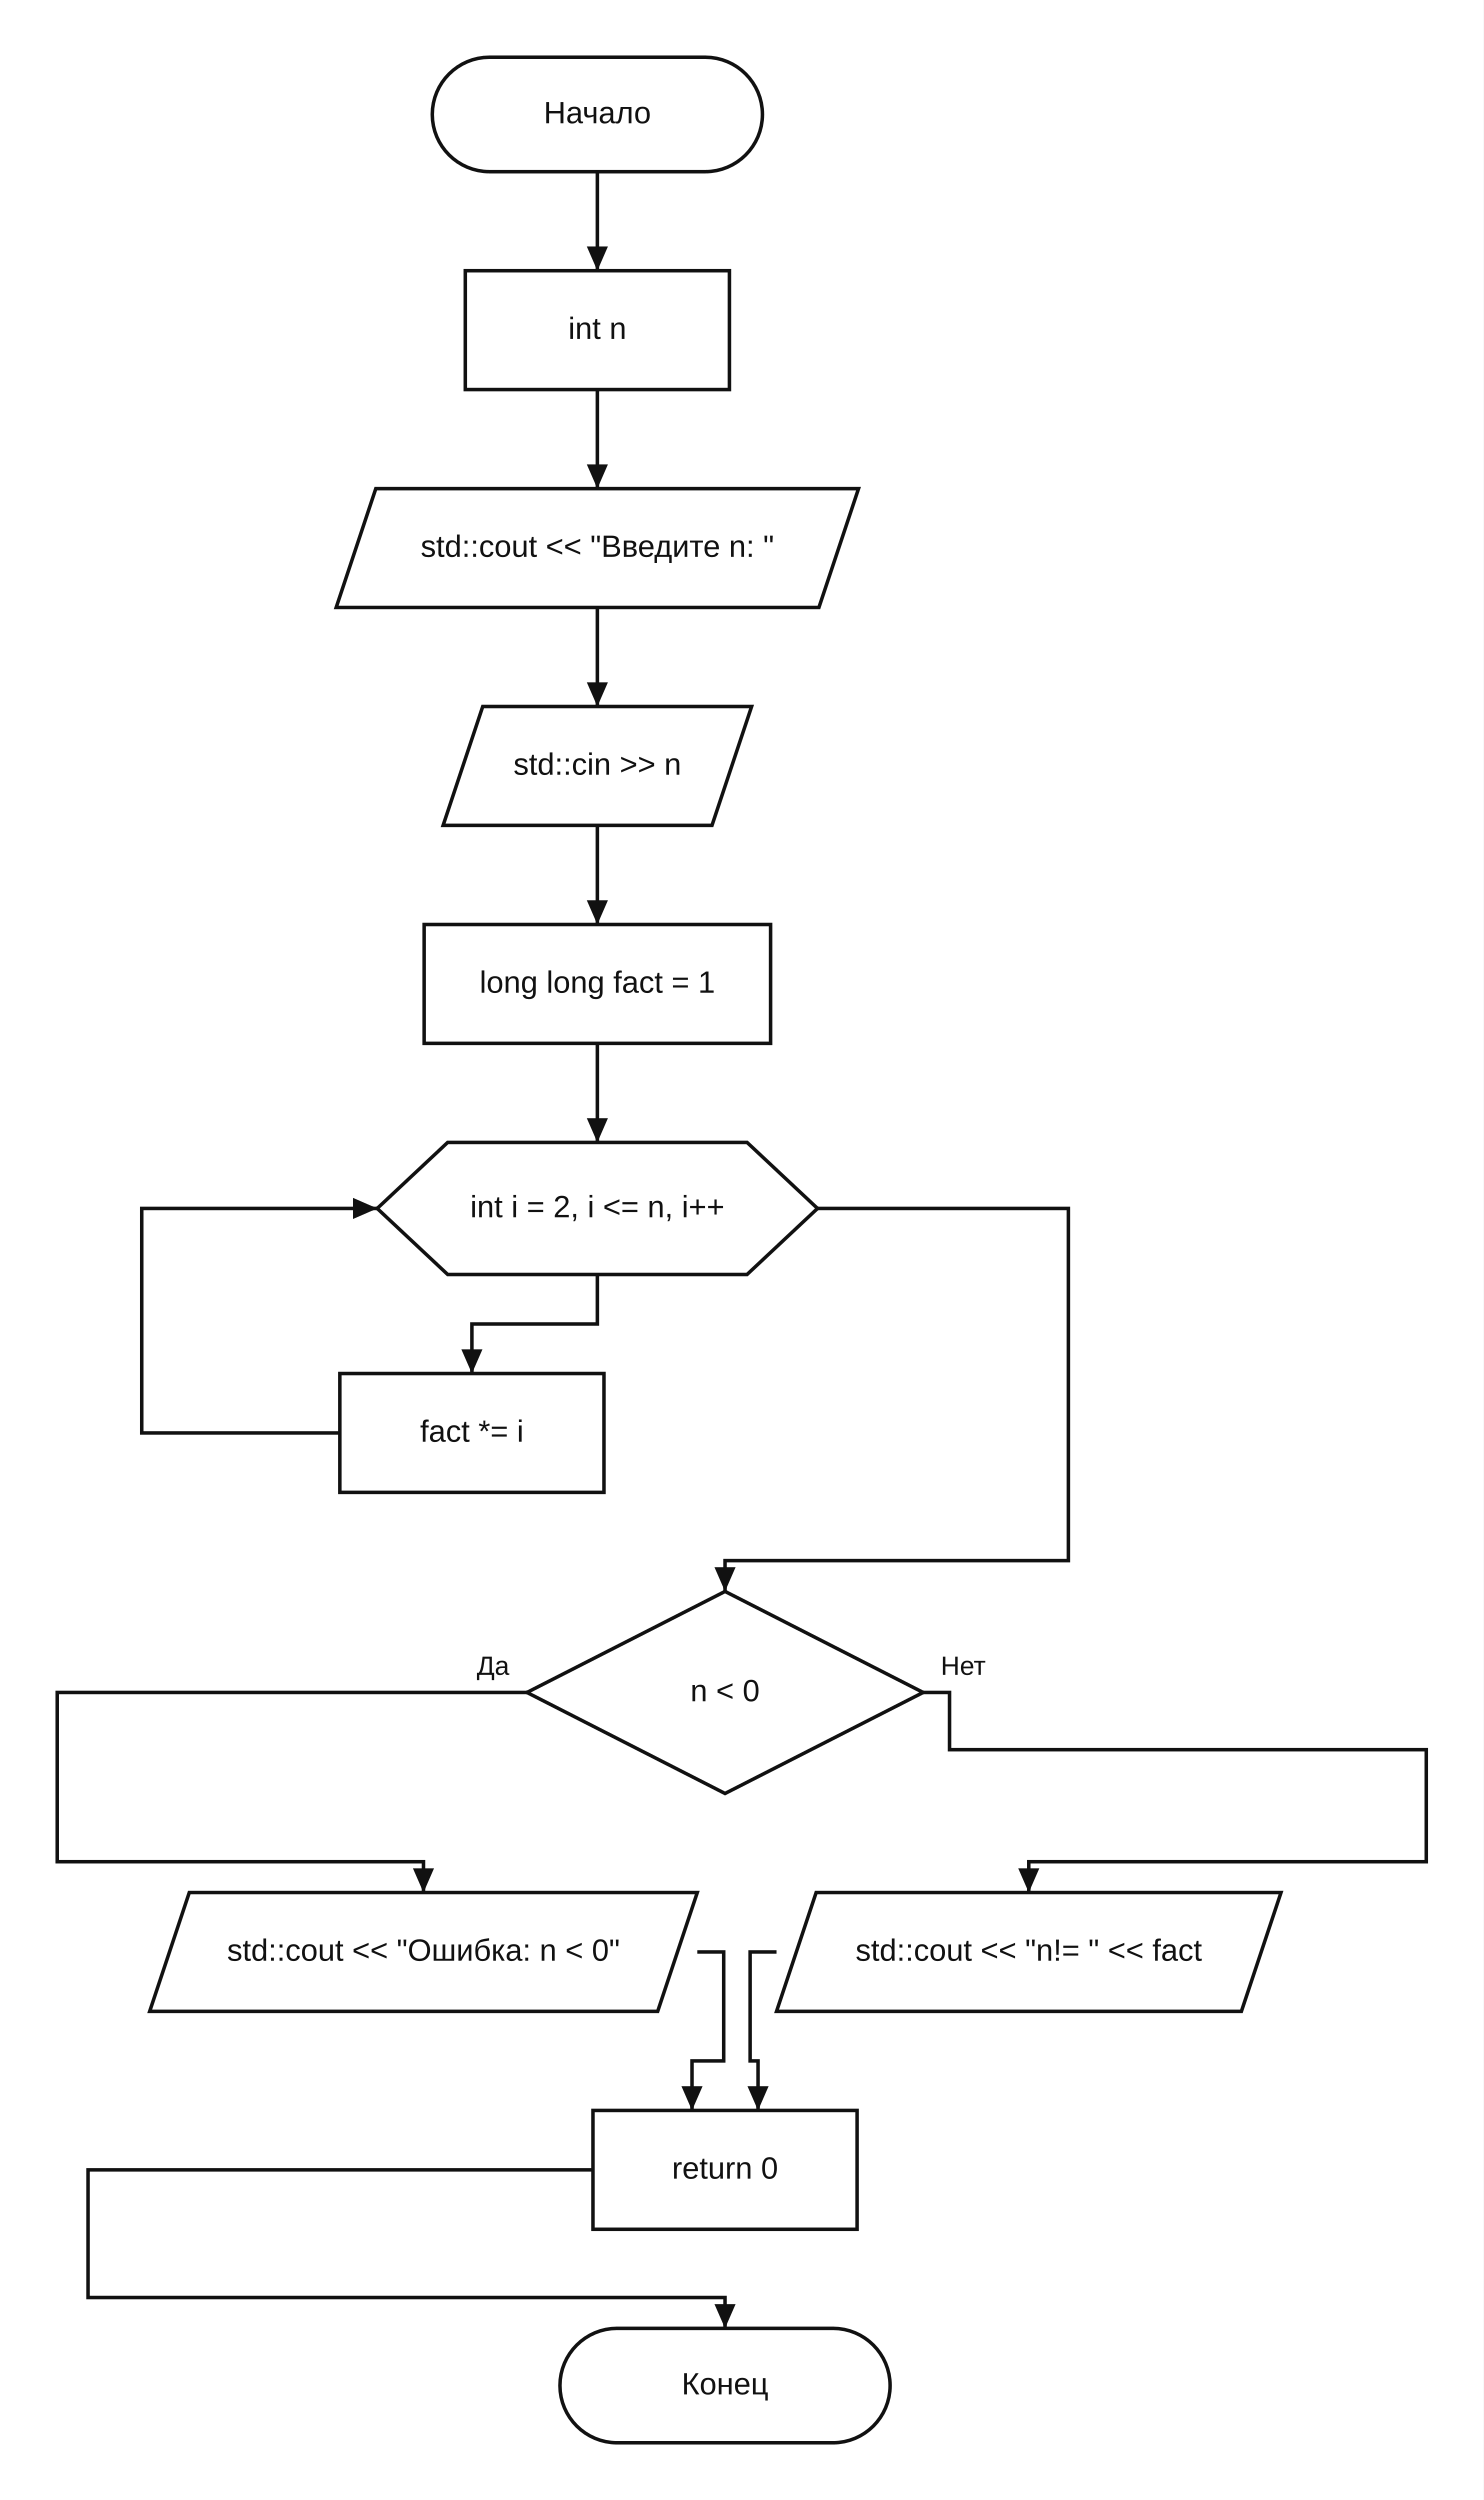
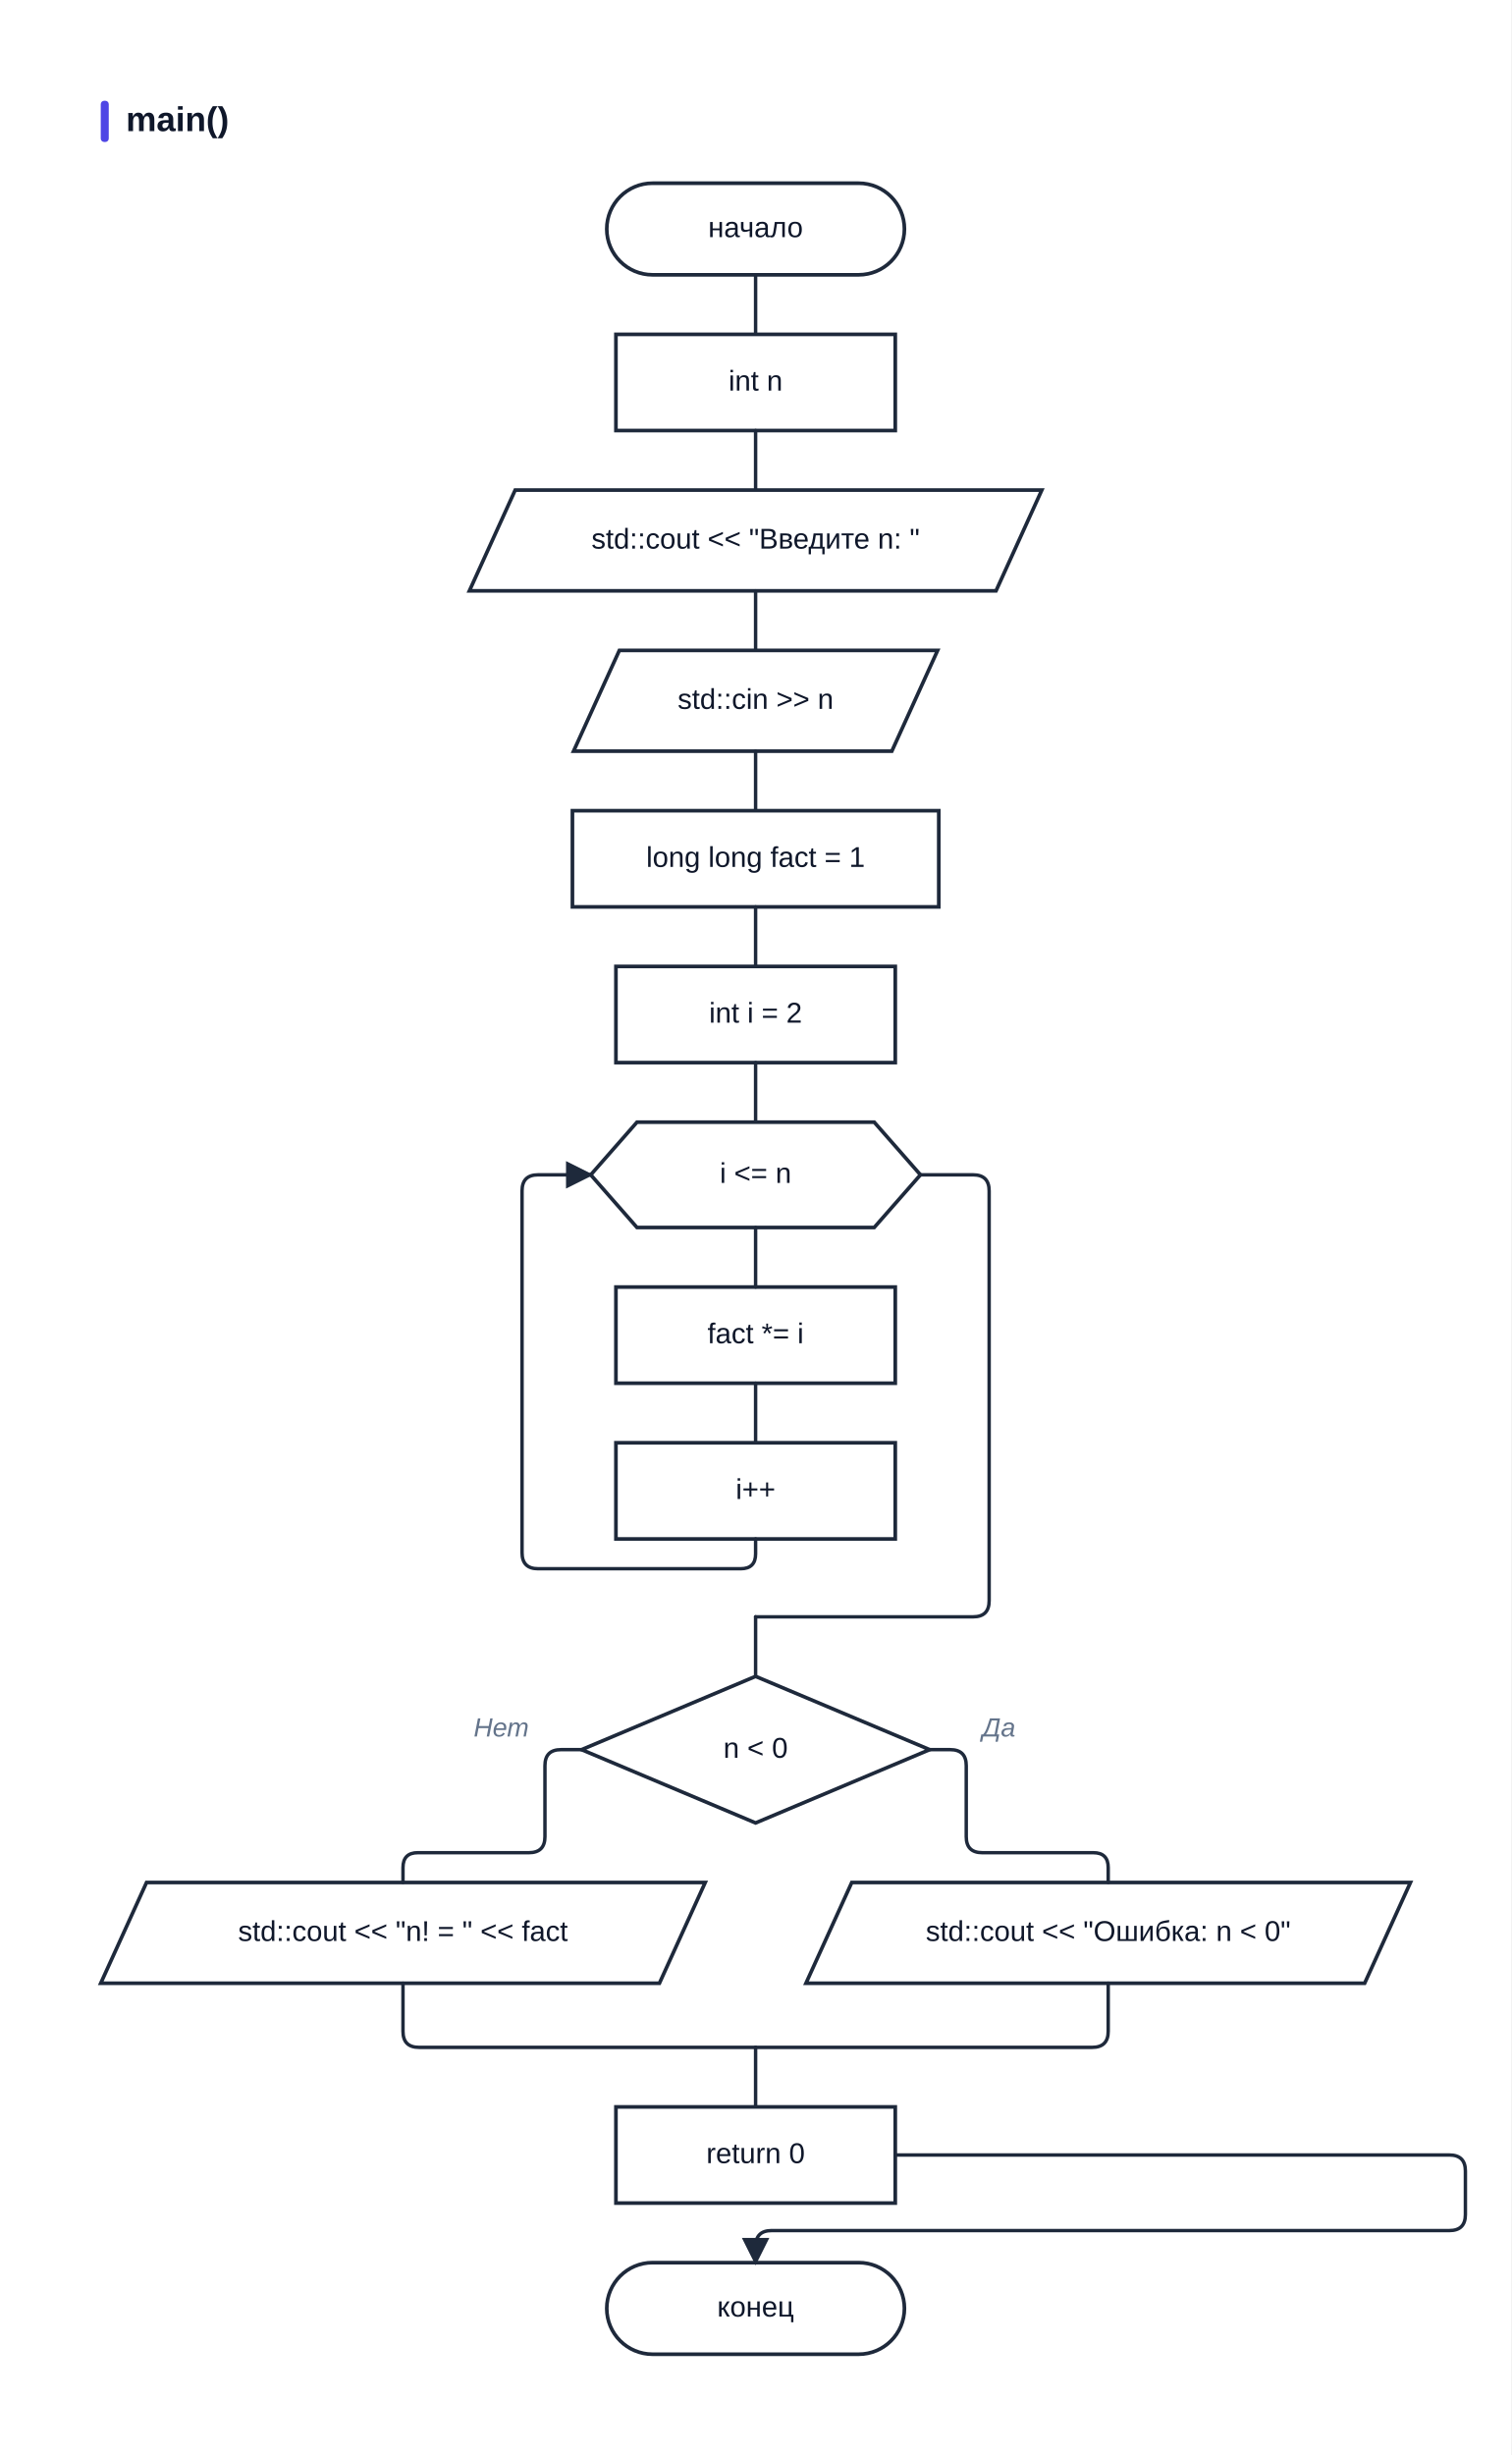
- <svg xmlns="http://www.w3.org/2000/svg" width="674" height="1135.82" viewBox="0 0 674 1135.82" role="img" aria-label="Блок-схема алгоритма">
-   <rect x="0" y="0" width="674" height="1135.82" fill="#ffffff" />
-   <g transform="translate(68,26.01)">
-     <g class="edge">
-       <path d="M 201.4 959.82 L -28 959.82 L -28 1017.82 L 261.4 1017.82 L 261.4 1031.82" fill="none" stroke="#111111" stroke-width="1.6" stroke-linecap="butt" stroke-linejoin="miter" />
-       <polygon points="261.4,1031.82 256.6,1020.82 266.2,1020.82" fill="#111111" stroke="none" />
-     </g>
-     <g class="edge">
-       <path d="M 248.8 860.82 L 260.8 860.82 L 260.8 910.32 L 246.4 910.32 L 246.4 932.82" fill="none" stroke="#111111" stroke-width="1.6" stroke-linecap="butt" stroke-linejoin="miter" />
-       <polygon points="246.4,932.82 241.6,921.82 251.2,921.82" fill="#111111" stroke="none" />
-     </g>
-     <g class="edge">
-       <path d="M 171.4 742.92 L -42 742.92 L -42 819.82 L 124.4 819.82 L 124.4 833.82" fill="none" stroke="#111111" stroke-width="1.6" stroke-linecap="butt" stroke-linejoin="miter" />
-       <polygon points="124.4,833.82 119.6,822.82 129.2,822.82" fill="#111111" stroke="none" />
-       <rect x="145" y="721.92" width="22.4" height="17" fill="#ffffff" stroke="none" />
-       <text x="163.4" y="734.92" text-anchor="end" font-family="'Liberation Sans', 'DejaVu Sans', Arial, sans-serif" font-size="12" fill="#111111">Да</text>
-     </g>
-     <g class="edge">
-       <path d="M 284.8 860.82 L 272.8 860.82 L 272.8 910.32 L 276.4 910.32 L 276.4 932.82" fill="none" stroke="#111111" stroke-width="1.6" stroke-linecap="butt" stroke-linejoin="miter" />
-       <polygon points="276.4,932.82 271.6,921.82 281.2,921.82" fill="#111111" stroke="none" />
-     </g>
-     <g class="edge">
-       <path d="M 351.4 742.92 L 363.4 742.92 L 363.4 768.92 L 580 768.92 L 580 819.82 L 399.4 819.82 L 399.4 833.82" fill="none" stroke="#111111" stroke-width="1.6" stroke-linecap="butt" stroke-linejoin="miter" />
-       <polygon points="399.4,833.82 394.6,822.82 404.2,822.82" fill="#111111" stroke="none" />
-       <rect x="355.4" y="721.92" width="29.6" height="17" fill="#ffffff" stroke="none" />
-       <text x="359.4" y="734.92" text-anchor="start" font-family="'Liberation Sans', 'DejaVu Sans', Arial, sans-serif" font-size="12" fill="#111111">Нет</text>
-     </g>
-     <g class="edge">
-       <path d="M 86.4 625.02 L -3.6 625.02 L -3.6 523.02 L 103.38 523.02" fill="none" stroke="#111111" stroke-width="1.6" stroke-linecap="butt" stroke-linejoin="miter" />
-       <polygon points="103.38,523.02 92.38,527.82 92.38,518.22" fill="#111111" stroke="none" />
-     </g>
-     <g class="edge">
-       <path d="M 203.4 553.02 L 203.4 575.52 L 146.4 575.52 L 146.4 598.02" fill="none" stroke="#111111" stroke-width="1.6" stroke-linecap="butt" stroke-linejoin="miter" />
-       <polygon points="146.4,598.02 141.6,587.02 151.2,587.02" fill="#111111" stroke="none" />
-     </g>
-     <g class="edge">
-       <path d="M 303.42 523.02 L 417.4 523.02 L 417.4 683.02 L 261.4 683.02 L 261.4 697.02" fill="none" stroke="#111111" stroke-width="1.6" stroke-linecap="butt" stroke-linejoin="miter" />
-       <polygon points="261.4,697.02 256.6,686.02 266.2,686.02" fill="#111111" stroke="none" />
-     </g>
-     <g class="edge">
-       <path d="M 203.4 448.02 L 203.4 493.02" fill="none" stroke="#111111" stroke-width="1.6" stroke-linecap="butt" stroke-linejoin="miter" />
-       <polygon points="203.4,493.02 198.6,482.02 208.2,482.02" fill="#111111" stroke="none" />
-     </g>
-     <g class="edge">
-       <path d="M 203.4 348.98 L 203.4 394.02" fill="none" stroke="#111111" stroke-width="1.6" stroke-linecap="butt" stroke-linejoin="miter" />
-       <polygon points="203.4,394.02 198.6,383.02 208.2,383.02" fill="#111111" stroke="none" />
-     </g>
-     <g class="edge">
-       <path d="M 203.4 249.98 L 203.4 294.98" fill="none" stroke="#111111" stroke-width="1.6" stroke-linecap="butt" stroke-linejoin="miter" />
-       <polygon points="203.4,294.98 198.6,283.98 208.2,283.98" fill="#111111" stroke="none" />
-     </g>
-     <g class="edge">
-       <path d="M 203.4 150.98 L 203.4 195.98" fill="none" stroke="#111111" stroke-width="1.6" stroke-linecap="butt" stroke-linejoin="miter" />
-       <polygon points="203.4,195.98 198.6,184.98 208.2,184.98" fill="#111111" stroke="none" />
-     </g>
-     <g class="edge">
-       <path d="M 203.4 51.99 L 203.4 96.98" fill="none" stroke="#111111" stroke-width="1.6" stroke-linecap="butt" stroke-linejoin="miter" />
-       <polygon points="203.4,96.98 198.6,85.98 208.2,85.98" fill="#111111" stroke="none" />
-     </g>
-     <g class="node">
-       <rect x="128.4" y="-0.01" width="150" height="52" rx="26" ry="26" fill="#ffffff" stroke="#111111" stroke-width="1.6" />
-       <text text-anchor="middle" font-family="'Liberation Sans', 'DejaVu Sans', Arial, sans-serif" font-size="14" fill="#111111">
-         <tspan x="203.4" y="29.99">Начало</tspan>
-       </text>
-     </g>
-     <g class="node">
-       <rect x="186.4" y="1031.82" width="150" height="52" rx="26" ry="26" fill="#ffffff" stroke="#111111" stroke-width="1.6" />
-       <text text-anchor="middle" font-family="'Liberation Sans', 'DejaVu Sans', Arial, sans-serif" font-size="14" fill="#111111">
-         <tspan x="261.4" y="1061.82">Конец</tspan>
-       </text>
-     </g>
-     <g class="node">
-       <rect x="201.4" y="932.82" width="120" height="54" fill="#ffffff" stroke="#111111" stroke-width="1.6" />
-       <text text-anchor="middle" font-family="'Liberation Sans', 'DejaVu Sans', Arial, sans-serif" font-size="14" fill="#111111">
-         <tspan x="261.4" y="963.82">return 0</tspan>
-       </text>
-     </g>
-     <g class="node">
-       <polygon points="261.4,697.02 351.4,742.92 261.4,788.82 171.4,742.92" fill="#ffffff" stroke="#111111" stroke-width="1.6" />
-       <text text-anchor="middle" font-family="'Liberation Sans', 'DejaVu Sans', Arial, sans-serif" font-size="14" fill="#111111">
-         <tspan x="261.4" y="746.92">n &lt; 0</tspan>
-       </text>
-     </g>
-     <g class="node">
-       <polygon points="18,833.82 248.8,833.82 230.8,887.82 0,887.82" fill="#ffffff" stroke="#111111" stroke-width="1.6" />
-       <text text-anchor="middle" font-family="'Liberation Sans', 'DejaVu Sans', Arial, sans-serif" font-size="14" fill="#111111">
-         <tspan x="124.4" y="864.82">std::cout &lt;&lt; "Ошибка: n &lt; 0"</tspan>
-       </text>
-     </g>
-     <g class="node">
-       <polygon points="302.8,833.82 514,833.82 496,887.82 284.8,887.82" fill="#ffffff" stroke="#111111" stroke-width="1.6" />
-       <text text-anchor="middle" font-family="'Liberation Sans', 'DejaVu Sans', Arial, sans-serif" font-size="14" fill="#111111">
-         <tspan x="399.4" y="864.82">std::cout &lt;&lt; "n!= " &lt;&lt; fact</tspan>
-       </text>
-     </g>
-     <g class="node">
-       <polygon points="135.39,493.02 271.41,493.02 303.42,523.02 271.41,553.02 135.39,553.02 103.38,523.02" fill="#ffffff" stroke="#111111" stroke-width="1.6" />
-       <text text-anchor="middle" font-family="'Liberation Sans', 'DejaVu Sans', Arial, sans-serif" font-size="14" fill="#111111">
-         <tspan x="203.4" y="527.02">int i = 2, i &lt;= n, i++</tspan>
-       </text>
-     </g>
-     <g class="node">
-       <rect x="86.4" y="598.02" width="120" height="54" fill="#ffffff" stroke="#111111" stroke-width="1.6" />
-       <text text-anchor="middle" font-family="'Liberation Sans', 'DejaVu Sans', Arial, sans-serif" font-size="14" fill="#111111">
-         <tspan x="146.4" y="629.02">fact *= i</tspan>
-       </text>
-     </g>
-     <g class="node">
-       <rect x="124.7" y="394.02" width="157.4" height="54" fill="#ffffff" stroke="#111111" stroke-width="1.6" />
-       <text text-anchor="middle" font-family="'Liberation Sans', 'DejaVu Sans', Arial, sans-serif" font-size="14" fill="#111111">
-         <tspan x="203.4" y="425.02">long long fact = 1</tspan>
-       </text>
-     </g>
-     <g class="node">
-       <polygon points="151.32,294.98 273.48,294.98 255.48,348.98 133.32,348.98" fill="#ffffff" stroke="#111111" stroke-width="1.6" />
-       <text text-anchor="middle" font-family="'Liberation Sans', 'DejaVu Sans', Arial, sans-serif" font-size="14" fill="#111111">
-         <tspan x="203.4" y="325.98">std::cin &gt;&gt; n</tspan>
-       </text>
-     </g>
-     <g class="node">
-       <polygon points="102.74,195.98 322.06,195.98 304.06,249.98 84.74,249.98" fill="#ffffff" stroke="#111111" stroke-width="1.6" />
-       <text text-anchor="middle" font-family="'Liberation Sans', 'DejaVu Sans', Arial, sans-serif" font-size="14" fill="#111111">
-         <tspan x="203.4" y="226.98">std::cout &lt;&lt; "Введите n: "</tspan>
-       </text>
-     </g>
-     <g class="node">
-       <rect x="143.4" y="96.98" width="120" height="54" fill="#ffffff" stroke="#111111" stroke-width="1.6" />
-       <text text-anchor="middle" font-family="'Liberation Sans', 'DejaVu Sans', Arial, sans-serif" font-size="14" fill="#111111">
-         <tspan x="203.4" y="127.98">int n</tspan>
-       </text>
-     </g>
+ <svg xmlns="http://www.w3.org/2000/svg" width="660" height="1072" viewBox="0 0 660 1072" font-family="Arial, 'Liberation Sans', 'Segoe UI', sans-serif">
+   <rect width="100%" height="100%" fill="#fff" />
+   <defs>
+     <marker id="gost-arrow" viewBox="0 0 10 10" refX="9" refY="5" markerWidth="8" markerHeight="8" orient="auto-start-reverse">
+       <path d="M 0 0 L 10 5 L 0 10 z" fill="#1e293b" />
+     </marker>
+   </defs>
+   <rect x="44" y="44" width="3.5" height="18" rx="1.5" fill="#4f46e5" />
+   <text x="55" y="53" font-family="Arial, 'Liberation Sans', 'Segoe UI', sans-serif" font-size="15" font-weight="600" fill="#0f172a" text-anchor="start" dominant-baseline="middle">main()</text>
+   <g data-node-id="factorial-main:node:0" data-graph-key="factorial-main" data-node-type="terminator" data-node-label="начало" data-node-x="265" data-node-y="80" data-node-w="130" data-node-h="40" data-node-role="start">
+     <rect x="265" y="80" width="130" height="40" rx="20" ry="20" fill="#ffffff" stroke="#1e293b" stroke-width="1.6" />
+     <text x="330" y="100" font-family="Arial, 'Liberation Sans', 'Segoe UI', sans-serif" font-size="12.5" font-weight="400" fill="#0f172a" text-anchor="middle" dominant-baseline="middle">начало</text>
  </g>
+   <path d="M330,120 L330,146" fill="none" stroke="#1e293b" stroke-width="1.5" stroke-linecap="round" stroke-linejoin="round" data-route-id="factorial-main:0" data-route-points="[[330,120],[330,146]]" data-route-default="[[330,120],[330,146]]" />
+   <g data-node-id="factorial-main:node:1" data-graph-key="factorial-main" data-node-type="process" data-node-label="int n" data-node-x="269" data-node-y="146" data-node-w="122" data-node-h="42">
+     <rect x="269" y="146" width="122" height="42" fill="#ffffff" stroke="#1e293b" stroke-width="1.6" />
+     <text x="330" y="167" font-family="Arial, 'Liberation Sans', 'Segoe UI', sans-serif" font-size="12.5" font-weight="400" fill="#0f172a" text-anchor="middle" dominant-baseline="middle">int n</text>
+   </g>
+   <path d="M330,188 L330,214" fill="none" stroke="#1e293b" stroke-width="1.5" stroke-linecap="round" stroke-linejoin="round" data-route-id="factorial-main:1" data-route-points="[[330,188],[330,214]]" data-route-default="[[330,188],[330,214]]" />
+   <g data-node-id="factorial-main:node:2" data-graph-key="factorial-main" data-node-type="io" data-node-label="std::cout &lt;&lt; &quot;Введите n: &quot;" data-node-x="205" data-node-y="214" data-node-w="250" data-node-h="44">
+     <polygon points="225,214 455,214 435,258 205,258" fill="#ffffff" stroke="#1e293b" stroke-width="1.6" />
+     <text x="330" y="236" font-family="Arial, 'Liberation Sans', 'Segoe UI', sans-serif" font-size="12.5" font-weight="400" fill="#0f172a" text-anchor="middle" dominant-baseline="middle">std::cout &lt;&lt; "Введите n: "</text>
+   </g>
+   <path d="M330,258 L330,284" fill="none" stroke="#1e293b" stroke-width="1.5" stroke-linecap="round" stroke-linejoin="round" data-route-id="factorial-main:2" data-route-points="[[330,258],[330,284]]" data-route-default="[[330,258],[330,284]]" />
+   <g data-node-id="factorial-main:node:3" data-graph-key="factorial-main" data-node-type="io" data-node-label="std::cin &gt;&gt; n" data-node-x="250.5" data-node-y="284" data-node-w="159" data-node-h="44">
+     <polygon points="270.5,284 409.5,284 389.5,328 250.5,328" fill="#ffffff" stroke="#1e293b" stroke-width="1.6" />
+     <text x="330" y="306" font-family="Arial, 'Liberation Sans', 'Segoe UI', sans-serif" font-size="12.5" font-weight="400" fill="#0f172a" text-anchor="middle" dominant-baseline="middle">std::cin &gt;&gt; n</text>
+   </g>
+   <path d="M330,328 L330,354" fill="none" stroke="#1e293b" stroke-width="1.5" stroke-linecap="round" stroke-linejoin="round" data-route-id="factorial-main:3" data-route-points="[[330,328],[330,354]]" data-route-default="[[330,328],[330,354]]" />
+   <g data-node-id="factorial-main:node:4" data-graph-key="factorial-main" data-node-type="process" data-node-label="long long fact = 1" data-node-x="250" data-node-y="354" data-node-w="160" data-node-h="42">
+     <rect x="250" y="354" width="160" height="42" fill="#ffffff" stroke="#1e293b" stroke-width="1.6" />
+     <text x="330" y="375" font-family="Arial, 'Liberation Sans', 'Segoe UI', sans-serif" font-size="12.5" font-weight="400" fill="#0f172a" text-anchor="middle" dominant-baseline="middle">long long fact = 1</text>
+   </g>
+   <path d="M330,396 L330,422" fill="none" stroke="#1e293b" stroke-width="1.5" stroke-linecap="round" stroke-linejoin="round" data-route-id="factorial-main:4" data-route-points="[[330,396],[330,422]]" data-route-default="[[330,396],[330,422]]" />
+   <g data-node-id="factorial-main:node:5" data-graph-key="factorial-main" data-node-type="process" data-node-label="int i = 2" data-node-x="269" data-node-y="422" data-node-w="122" data-node-h="42">
+     <rect x="269" y="422" width="122" height="42" fill="#ffffff" stroke="#1e293b" stroke-width="1.6" />
+     <text x="330" y="443" font-family="Arial, 'Liberation Sans', 'Segoe UI', sans-serif" font-size="12.5" font-weight="400" fill="#0f172a" text-anchor="middle" dominant-baseline="middle">int i = 2</text>
+   </g>
+   <path d="M330,464 L330,490" fill="none" stroke="#1e293b" stroke-width="1.5" stroke-linecap="round" stroke-linejoin="round" data-route-id="factorial-main:5" data-route-points="[[330,464],[330,490]]" data-route-default="[[330,464],[330,490]]" />
+   <g data-node-id="factorial-main:node:6" data-graph-key="factorial-main" data-node-type="loop" data-node-label="i &lt;= n" data-node-x="258" data-node-y="490" data-node-w="144" data-node-h="46">
+     <polygon points="278.2,490 381.8,490 402,513 381.8,536 278.2,536 258,513" fill="#ffffff" stroke="#1e293b" stroke-width="1.6" />
+     <text x="330" y="513" font-family="Arial, 'Liberation Sans', 'Segoe UI', sans-serif" font-size="12.5" font-weight="400" fill="#0f172a" text-anchor="middle" dominant-baseline="middle">i &lt;= n</text>
+   </g>
+   <g data-node-id="factorial-main:node:7" data-graph-key="factorial-main" data-node-type="process" data-node-label="fact *= i" data-node-x="269" data-node-y="562" data-node-w="122" data-node-h="42">
+     <rect x="269" y="562" width="122" height="42" fill="#ffffff" stroke="#1e293b" stroke-width="1.6" />
+     <text x="330" y="583" font-family="Arial, 'Liberation Sans', 'Segoe UI', sans-serif" font-size="12.5" font-weight="400" fill="#0f172a" text-anchor="middle" dominant-baseline="middle">fact *= i</text>
+   </g>
+   <g data-node-id="factorial-main:node:8" data-graph-key="factorial-main" data-node-type="process" data-node-label="i++" data-node-x="269" data-node-y="630" data-node-w="122" data-node-h="42">
+     <rect x="269" y="630" width="122" height="42" fill="#ffffff" stroke="#1e293b" stroke-width="1.6" />
+     <text x="330" y="651" font-family="Arial, 'Liberation Sans', 'Segoe UI', sans-serif" font-size="12.5" font-weight="400" fill="#0f172a" text-anchor="middle" dominant-baseline="middle">i++</text>
+   </g>
+   <path d="M330,536 L330,562" fill="none" stroke="#1e293b" stroke-width="1.5" stroke-linecap="round" stroke-linejoin="round" data-route-id="factorial-main:6" data-route-points="[[330,536],[330,562]]" data-route-default="[[330,536],[330,562]]" />
+   <path d="M330,604 L330,630" fill="none" stroke="#1e293b" stroke-width="1.5" stroke-linecap="round" stroke-linejoin="round" data-route-id="factorial-main:7" data-route-points="[[330,604],[330,630]]" data-route-default="[[330,604],[330,630]]" />
+   <path d="M330,672 L330,678.5 Q330,685 323.5,685 L235,685 Q228,685 228,678 L228,520 Q228,513 235,513 L258,513" fill="none" stroke="#1e293b" stroke-width="1.5" stroke-linecap="round" stroke-linejoin="round" data-route-id="factorial-main:8" data-route-points="[[330,672],[330,685],[228,685],[228,513],[258,513]]" data-route-default="[[330,672],[330,685],[228,685],[228,513],[258,513]]" marker-end="url(#gost-arrow)" />
+   <path d="M402,513 L425,513 Q432,513 432,520 L432,699 Q432,706 425,706 L330,706" fill="none" stroke="#1e293b" stroke-width="1.5" stroke-linecap="round" stroke-linejoin="round" data-route-id="factorial-main:9" data-route-points="[[402,513],[432,513],[432,706],[330,706]]" data-route-default="[[402,513],[432,513],[432,706],[330,706]]" />
+   <path d="M330,706 L330,732" fill="none" stroke="#1e293b" stroke-width="1.5" stroke-linecap="round" stroke-linejoin="round" data-route-id="factorial-main:10" data-route-points="[[330,706],[330,732]]" data-route-default="[[330,706],[330,732]]" />
+   <g data-node-id="factorial-main:node:9" data-graph-key="factorial-main" data-node-type="decision" data-node-label="n &lt; 0" data-node-x="254" data-node-y="732" data-node-w="152" data-node-h="64">
+     <polygon points="330,732 406,764 330,796 254,764" fill="#ffffff" stroke="#1e293b" stroke-width="1.6" />
+     <text x="330" y="764" font-family="Arial, 'Liberation Sans', 'Segoe UI', sans-serif" font-size="12.5" font-weight="400" fill="#0f172a" text-anchor="middle" dominant-baseline="middle">n &lt; 0</text>
+   </g>
+   <g data-node-id="factorial-main:node:10" data-graph-key="factorial-main" data-node-type="io" data-node-label="std::cout &lt;&lt; &quot;n! = &quot; &lt;&lt; fact" data-node-x="44" data-node-y="822" data-node-w="264" data-node-h="44">
+     <polygon points="64,822 308,822 288,866 44,866" fill="#ffffff" stroke="#1e293b" stroke-width="1.6" />
+     <text x="176" y="844" font-family="Arial, 'Liberation Sans', 'Segoe UI', sans-serif" font-size="12.5" font-weight="400" fill="#0f172a" text-anchor="middle" dominant-baseline="middle">std::cout &lt;&lt; "n! = " &lt;&lt; fact</text>
+   </g>
+   <g data-node-id="factorial-main:node:11" data-graph-key="factorial-main" data-node-type="io" data-node-label="std::cout &lt;&lt; &quot;Ошибка: n &lt; 0&quot;" data-node-x="352" data-node-y="822" data-node-w="264" data-node-h="44">
+     <polygon points="372,822 616,822 596,866 352,866" fill="#ffffff" stroke="#1e293b" stroke-width="1.6" />
+     <text x="484" y="844" font-family="Arial, 'Liberation Sans', 'Segoe UI', sans-serif" font-size="12.5" font-weight="400" fill="#0f172a" text-anchor="middle" dominant-baseline="middle">std::cout &lt;&lt; "Ошибка: n &lt; 0"</text>
+   </g>
+   <path d="M406,764 L415,764 Q422,764 422,771 L422,802 Q422,809 429,809 L477.5,809 Q484,809 484,815.5 L484,822" fill="none" stroke="#1e293b" stroke-width="1.5" stroke-linecap="round" stroke-linejoin="round" data-route-id="factorial-main:11" data-route-points="[[406,764],[422,764],[422,809],[484,809],[484,822]]" data-route-default="[[406,764],[422,764],[422,809],[484,809],[484,822]]" />
+   <path d="M254,764 L245,764 Q238,764 238,771 L238,802 Q238,809 231,809 L182.5,809 Q176,809 176,815.5 L176,822" fill="none" stroke="#1e293b" stroke-width="1.5" stroke-linecap="round" stroke-linejoin="round" data-route-id="factorial-main:12" data-route-points="[[254,764],[238,764],[238,809],[176,809],[176,822]]" data-route-default="[[254,764],[238,764],[238,809],[176,809],[176,822]]" />
+   <rect x="425" y="747" width="22" height="16" fill="#ffffff" stroke="none" />
+   <text x="429" y="755" font-family="Arial, 'Liberation Sans', 'Segoe UI', sans-serif" font-size="11.5" font-weight="400" font-style="italic" fill="#64748b" text-anchor="start" dominant-baseline="middle">Да</text>
+   <rect x="206" y="747" width="29" height="16" fill="#ffffff" stroke="none" />
+   <text x="231" y="755" font-family="Arial, 'Liberation Sans', 'Segoe UI', sans-serif" font-size="11.5" font-weight="400" font-style="italic" fill="#64748b" text-anchor="end" dominant-baseline="middle">Нет</text>
+   <path d="M484,866 L484,887 Q484,894 477,894 L330,894" fill="none" stroke="#1e293b" stroke-width="1.5" stroke-linecap="round" stroke-linejoin="round" data-route-id="factorial-main:13" data-route-points="[[484,866],[484,894],[330,894]]" data-route-default="[[484,866],[484,894],[330,894]]" />
+   <path d="M176,866 L176,887 Q176,894 183,894 L330,894" fill="none" stroke="#1e293b" stroke-width="1.5" stroke-linecap="round" stroke-linejoin="round" data-route-id="factorial-main:14" data-route-points="[[176,866],[176,894],[330,894]]" data-route-default="[[176,866],[176,894],[330,894]]" />
+   <path d="M330,894 L330,920" fill="none" stroke="#1e293b" stroke-width="1.5" stroke-linecap="round" stroke-linejoin="round" data-route-id="factorial-main:15" data-route-points="[[330,894],[330,920]]" data-route-default="[[330,894],[330,920]]" />
+   <g data-node-id="factorial-main:node:12" data-graph-key="factorial-main" data-node-type="process" data-node-label="return 0" data-node-x="269" data-node-y="920" data-node-w="122" data-node-h="42" data-node-return="true">
+     <rect x="269" y="920" width="122" height="42" fill="#ffffff" stroke="#1e293b" stroke-width="1.6" />
+     <text x="330" y="941" font-family="Arial, 'Liberation Sans', 'Segoe UI', sans-serif" font-size="12.5" font-weight="400" fill="#0f172a" text-anchor="middle" dominant-baseline="middle">return 0</text>
+   </g>
+   <g data-node-id="factorial-main:node:13" data-graph-key="factorial-main" data-node-type="terminator" data-node-label="конец" data-node-x="265" data-node-y="988" data-node-w="130" data-node-h="40" data-node-role="end">
+     <rect x="265" y="988" width="130" height="40" rx="20" ry="20" fill="#ffffff" stroke="#1e293b" stroke-width="1.6" />
+     <text x="330" y="1008" font-family="Arial, 'Liberation Sans', 'Segoe UI', sans-serif" font-size="12.5" font-weight="400" fill="#0f172a" text-anchor="middle" dominant-baseline="middle">конец</text>
+   </g>
+   <path d="M391,941 L633,941 Q640,941 640,948 L640,967 Q640,974 633,974 L337,974 Q330,974 330,981 L330,988" fill="none" stroke="#1e293b" stroke-width="1.5" stroke-linecap="round" stroke-linejoin="round" data-route-id="factorial-main:16" data-route-points="[[391,941],[640,941],[640,974],[330,974],[330,988]]" data-route-default="[[391,941],[640,941],[640,974],[330,974],[330,988]]" marker-end="url(#gost-arrow)" />
</svg>
